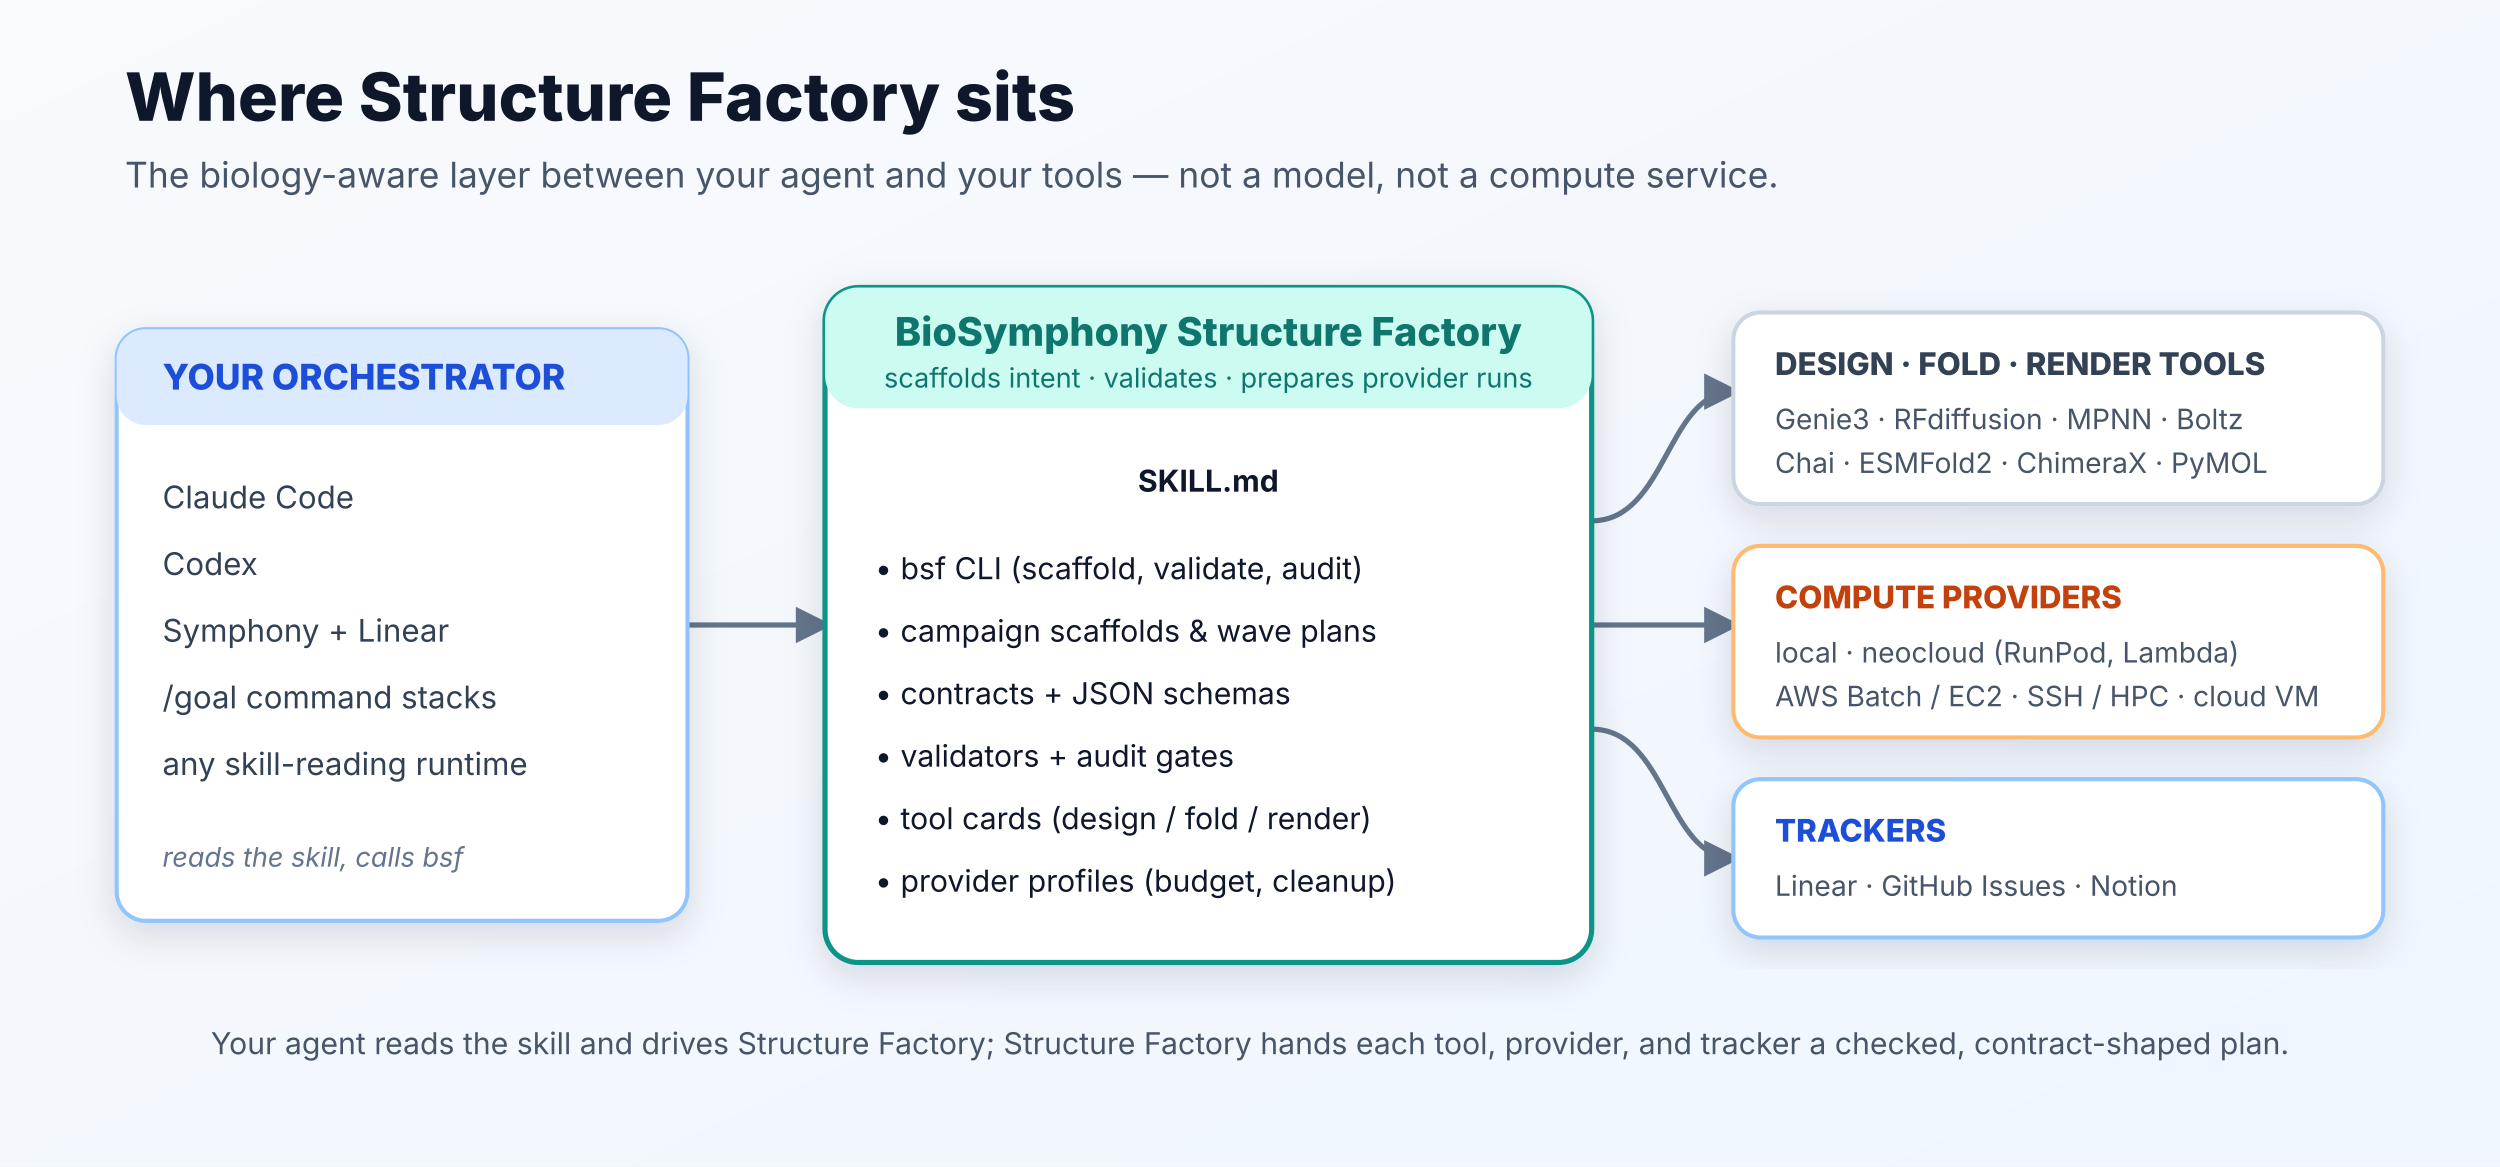
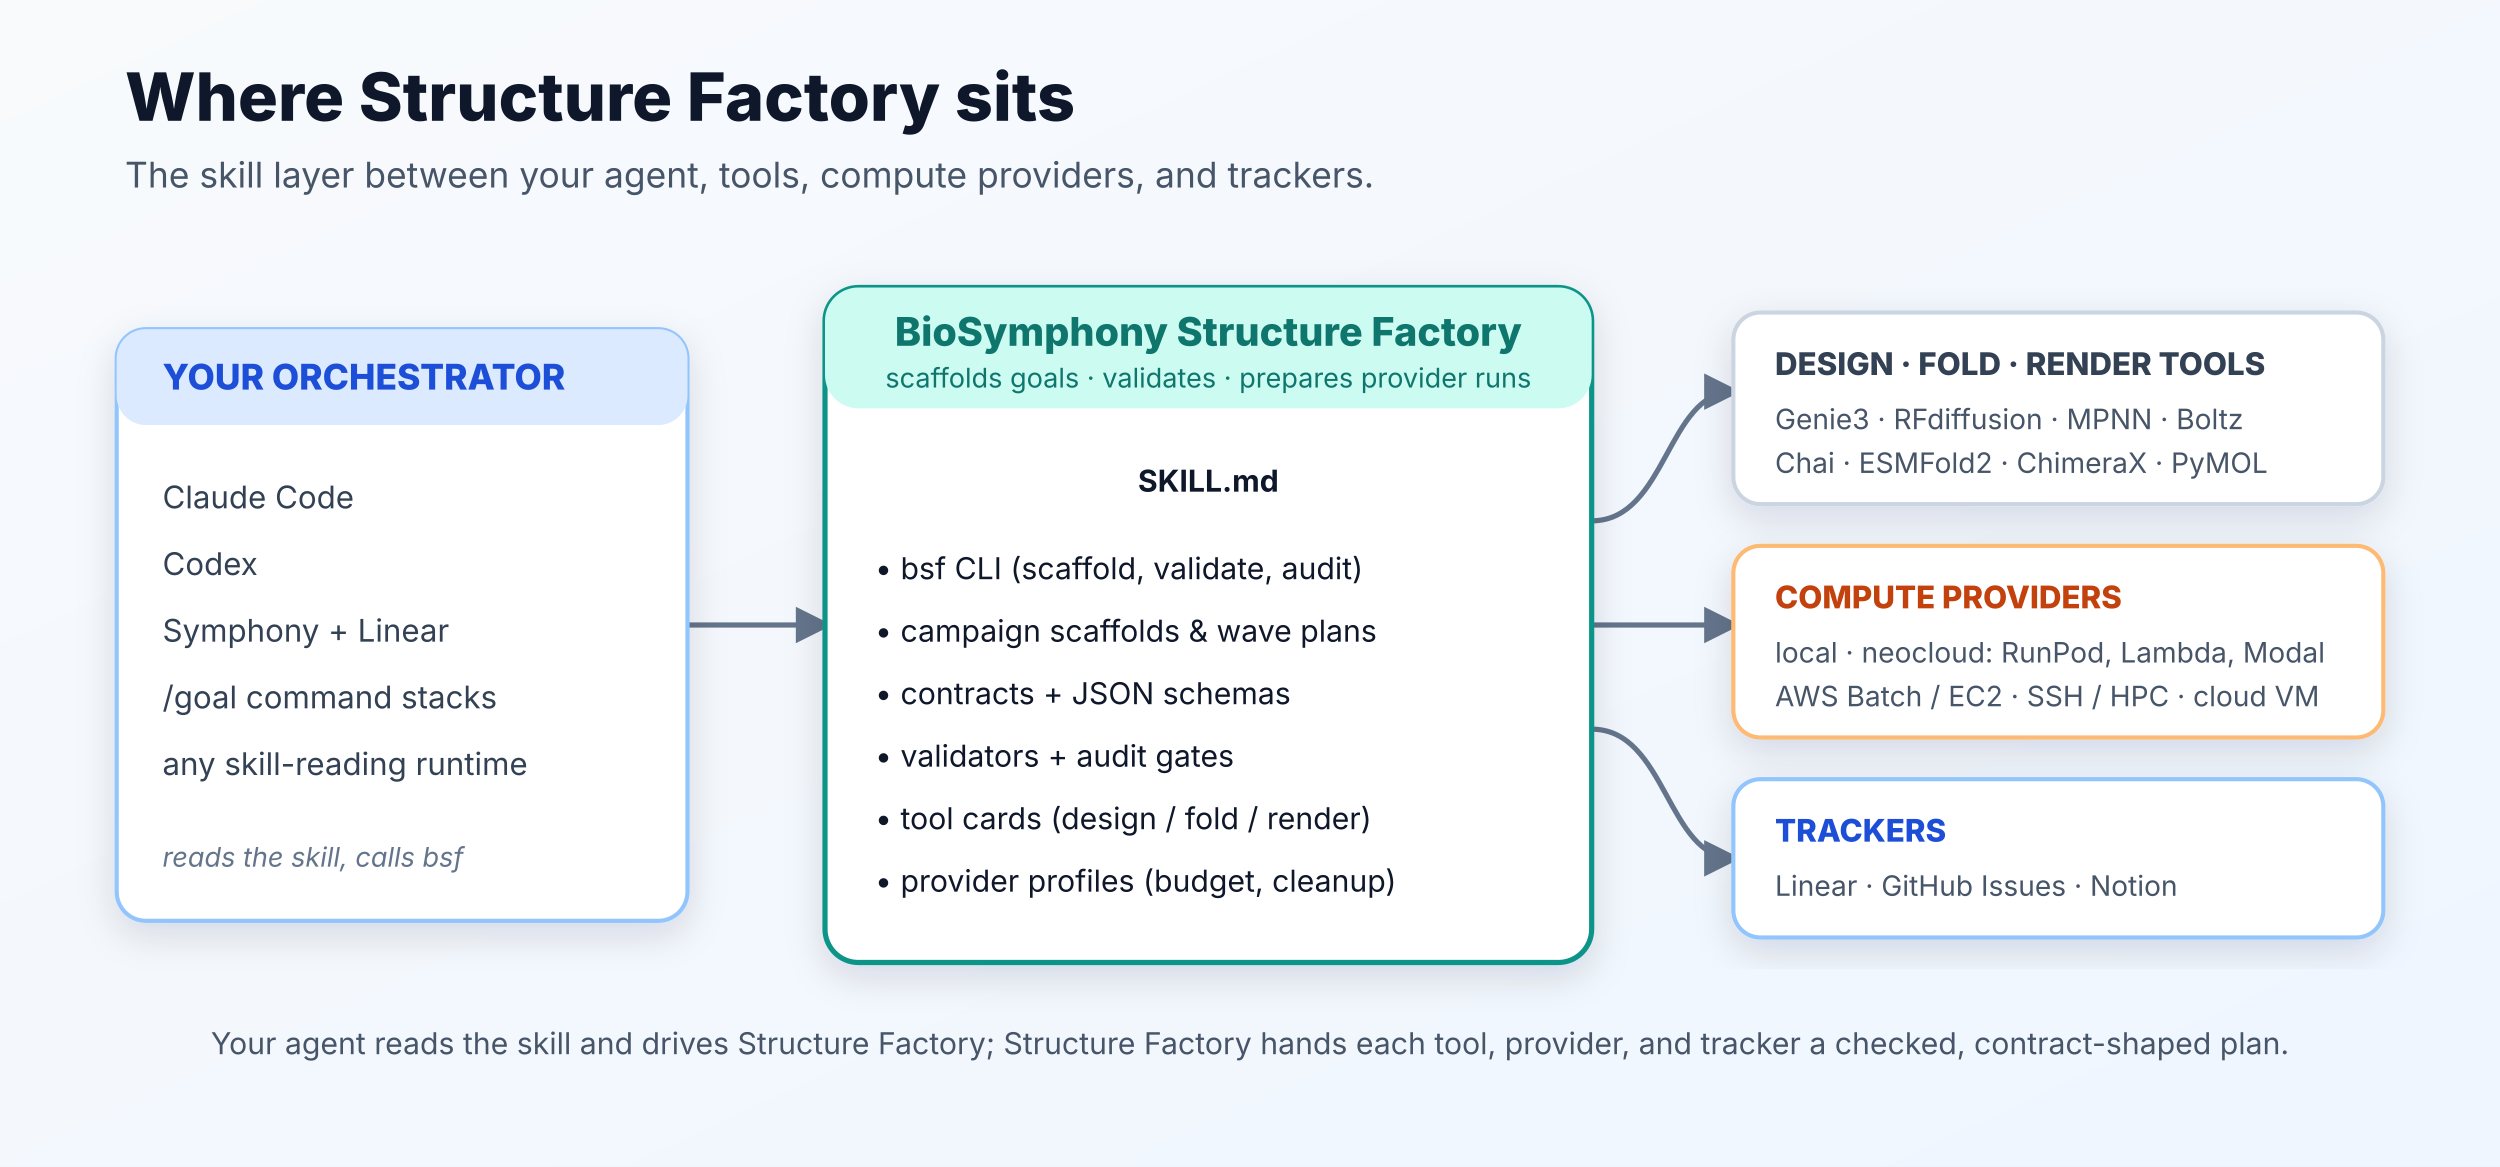
<svg xmlns="http://www.w3.org/2000/svg" width="1200" height="560" viewBox="0 0 1200 560" role="img" aria-labelledby="t d" font-family="Inter, ui-sans-serif, system-ui, -apple-system, Segoe UI, sans-serif">
  <defs>
    <linearGradient id="bg" x1="0" y1="0" x2="1" y2="1">
      <stop offset="0" stop-color="#f8fafc" />
      <stop offset="1" stop-color="#eff6ff" />
    </linearGradient>
    <filter id="sh" x="-20%" y="-20%" width="140%" height="140%">
      <feDropShadow dx="0" dy="6" stdDeviation="9" flood-color="#0f172a" flood-opacity="0.13" />
    </filter>
    <marker id="ar" viewBox="0 0 10 10" refX="8" refY="5" markerWidth="7" markerHeight="7" orient="auto-start-reverse">
      <path d="M0 0 L10 5 L0 10 z" fill="#64748b" />
    </marker>
  </defs>
  <rect width="1200" height="560" fill="url(#bg)" />
  <text x="60" y="58" font-size="32" font-weight="800" fill="#0f172a">Where Structure Factory sits</text>
-   <text x="60" y="90" font-size="17" fill="#475569">The biology-aware layer between your agent and your tools — not a model, not a compute service.</text>
+   <text x="60" y="90" font-size="17" fill="#475569">The skill layer between your agent, tools, compute providers, and trackers.</text>
  <g fill="none" stroke="#64748b" stroke-width="2.5" marker-end="url(#ar)">
    <path d="M 330 300 H 396" />
    <path d="M 764 250 C 800 250 800 188 832 188" />
    <path d="M 764 300 H 832" />
    <path d="M 764 350 C 800 350 800 412 832 412" />
  </g>
  <g filter="url(#sh)">
    <rect x="56" y="158" width="274" height="284" rx="14" fill="#ffffff" stroke="#93c5fd" stroke-width="2" />
  </g>
  <rect x="56" y="158" width="274" height="46" rx="14" fill="#dbeafe" />
  <text x="78" y="187" font-size="17" font-weight="800" fill="#1d4ed8">YOUR ORCHESTRATOR</text>
  <g font-size="15" fill="#334155">
    <text x="78" y="244">Claude Code</text>
    <text x="78" y="276">Codex</text>
    <text x="78" y="308">Symphony + Linear</text>
    <text x="78" y="340">/goal command stacks</text>
    <text x="78" y="372">any skill-reading runtime</text>
  </g>
  <text x="78" y="416" font-size="13" font-style="italic" fill="#64748b">reads the skill, calls bsf</text>
  <g filter="url(#sh)">
    <rect x="396" y="138" width="368" height="324" rx="16" fill="#ffffff" stroke="#0d9488" stroke-width="2.5" />
  </g>
  <rect x="396" y="138" width="368" height="58" rx="16" fill="#ccfbf1" />
  <text x="580" y="166" text-anchor="middle" font-size="19" font-weight="800" fill="#0f766e">BioSymphony Structure Factory</text>
-   <text x="580" y="186" text-anchor="middle" font-size="13" fill="#0f766e">scaffolds intent · validates · prepares provider runs</text>
+   <text x="580" y="186" text-anchor="middle" font-size="13" fill="#0f766e">scaffolds goals · validates · prepares provider runs</text>
  <g font-size="14.5" fill="#0f172a">
    <text x="580" y="236" text-anchor="middle" font-weight="700">SKILL.md</text>
    <text x="580" y="236" text-anchor="middle" fill="#0f172a" />
    <text x="420" y="278">• bsf CLI (scaffold, validate, audit)</text>
    <text x="420" y="308">• campaign scaffolds &amp; wave plans</text>
    <text x="420" y="338">• contracts + JSON schemas</text>
    <text x="420" y="368">• validators + audit gates</text>
    <text x="420" y="398">• tool cards (design / fold / render)</text>
    <text x="420" y="428">• provider profiles (budget, cleanup)</text>
  </g>
  <g filter="url(#sh)">
    <rect x="832" y="150" width="312" height="92" rx="13" fill="#ffffff" stroke="#cbd5e1" stroke-width="2" />
  </g>
  <text x="852" y="180" font-size="15" font-weight="800" fill="#334155">DESIGN · FOLD · RENDER TOOLS</text>
  <text x="852" y="206" font-size="13.5" fill="#475569">Genie3 · RFdiffusion · MPNN · Boltz</text>
  <text x="852" y="227" font-size="13.5" fill="#475569">Chai · ESMFold2 · ChimeraX · PyMOL</text>
  <g filter="url(#sh)">
    <rect x="832" y="262" width="312" height="92" rx="13" fill="#ffffff" stroke="#fdba74" stroke-width="2" />
  </g>
  <text x="852" y="292" font-size="15" font-weight="800" fill="#c2410c">COMPUTE PROVIDERS</text>
-   <text x="852" y="318" font-size="13.5" fill="#475569">local · neocloud (RunPod, Lambda)</text>
+   <text x="852" y="318" font-size="13.5" fill="#475569">local · neocloud: RunPod, Lambda, Modal</text>
  <text x="852" y="339" font-size="13.5" fill="#475569">AWS Batch / EC2 · SSH / HPC · cloud VM</text>
  <g filter="url(#sh)">
    <rect x="832" y="374" width="312" height="76" rx="13" fill="#ffffff" stroke="#93c5fd" stroke-width="2" />
  </g>
  <text x="852" y="404" font-size="15" font-weight="800" fill="#1d4ed8">TRACKERS</text>
  <text x="852" y="430" font-size="13.5" fill="#475569">Linear · GitHub Issues · Notion</text>
  <text x="600" y="506" text-anchor="middle" font-size="14.5" fill="#475569">Your agent reads the skill and drives Structure Factory; Structure Factory hands each tool, provider, and tracker a checked, contract-shaped plan.</text>
</svg>
